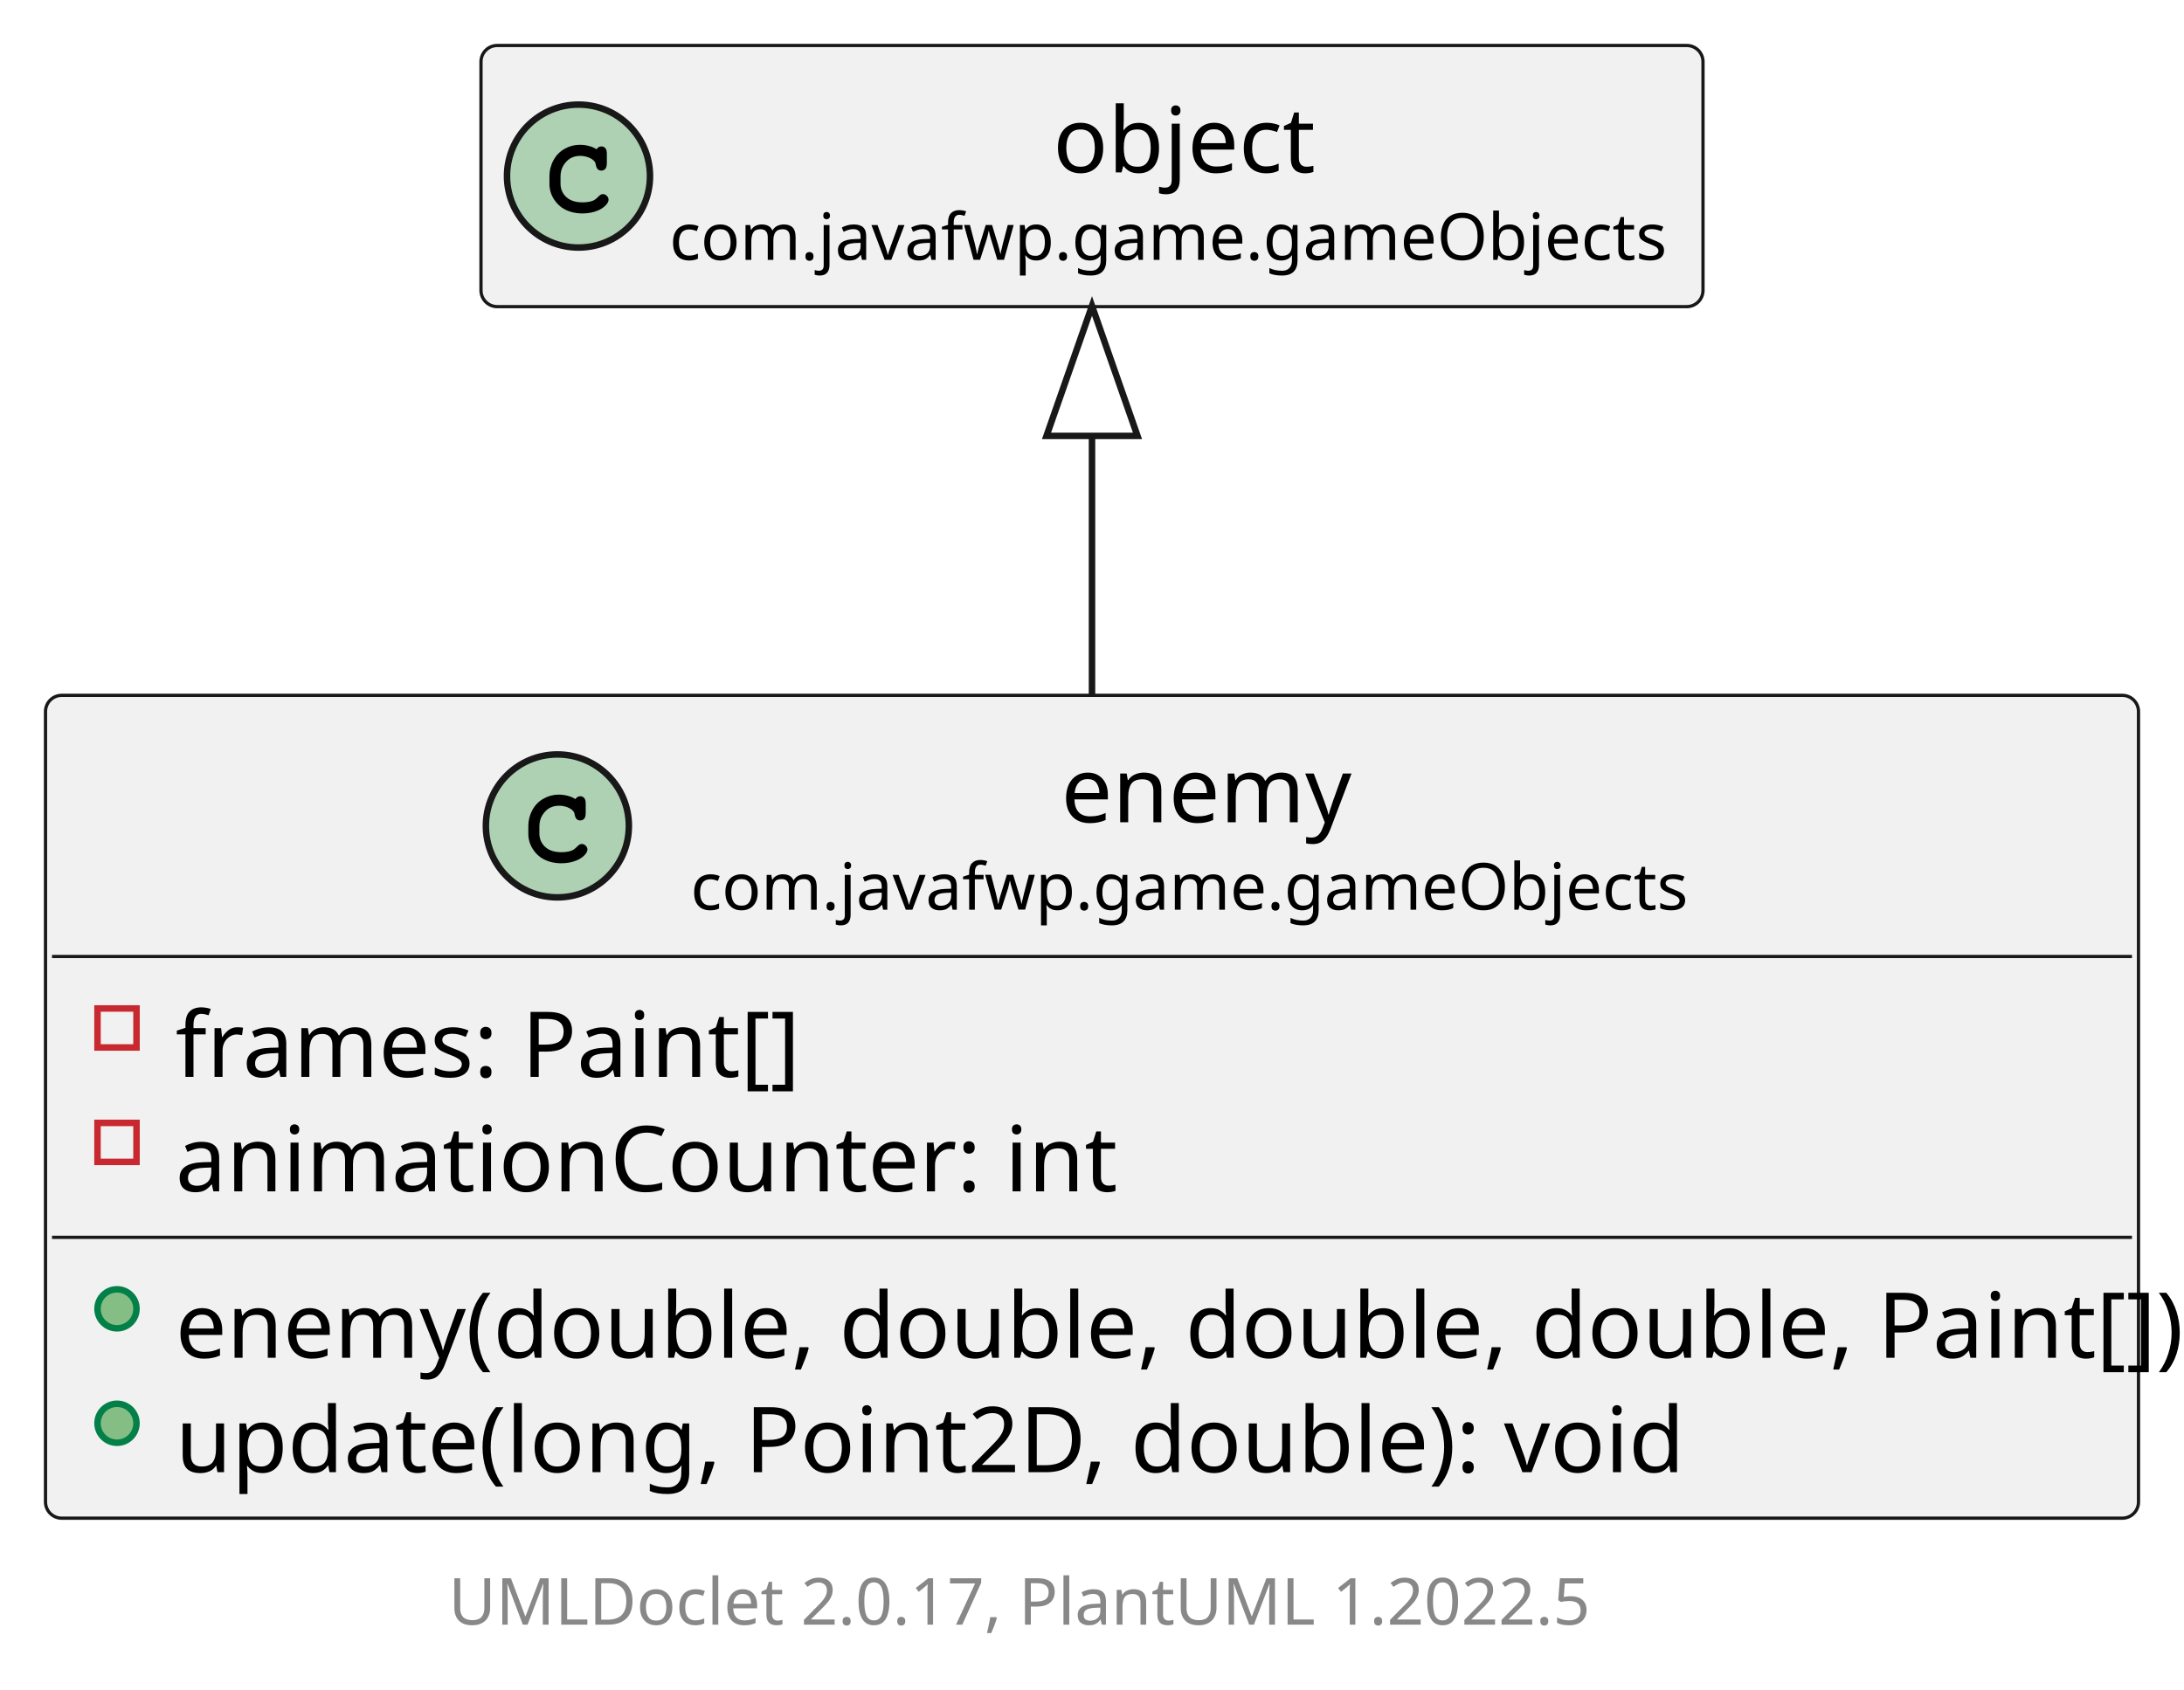
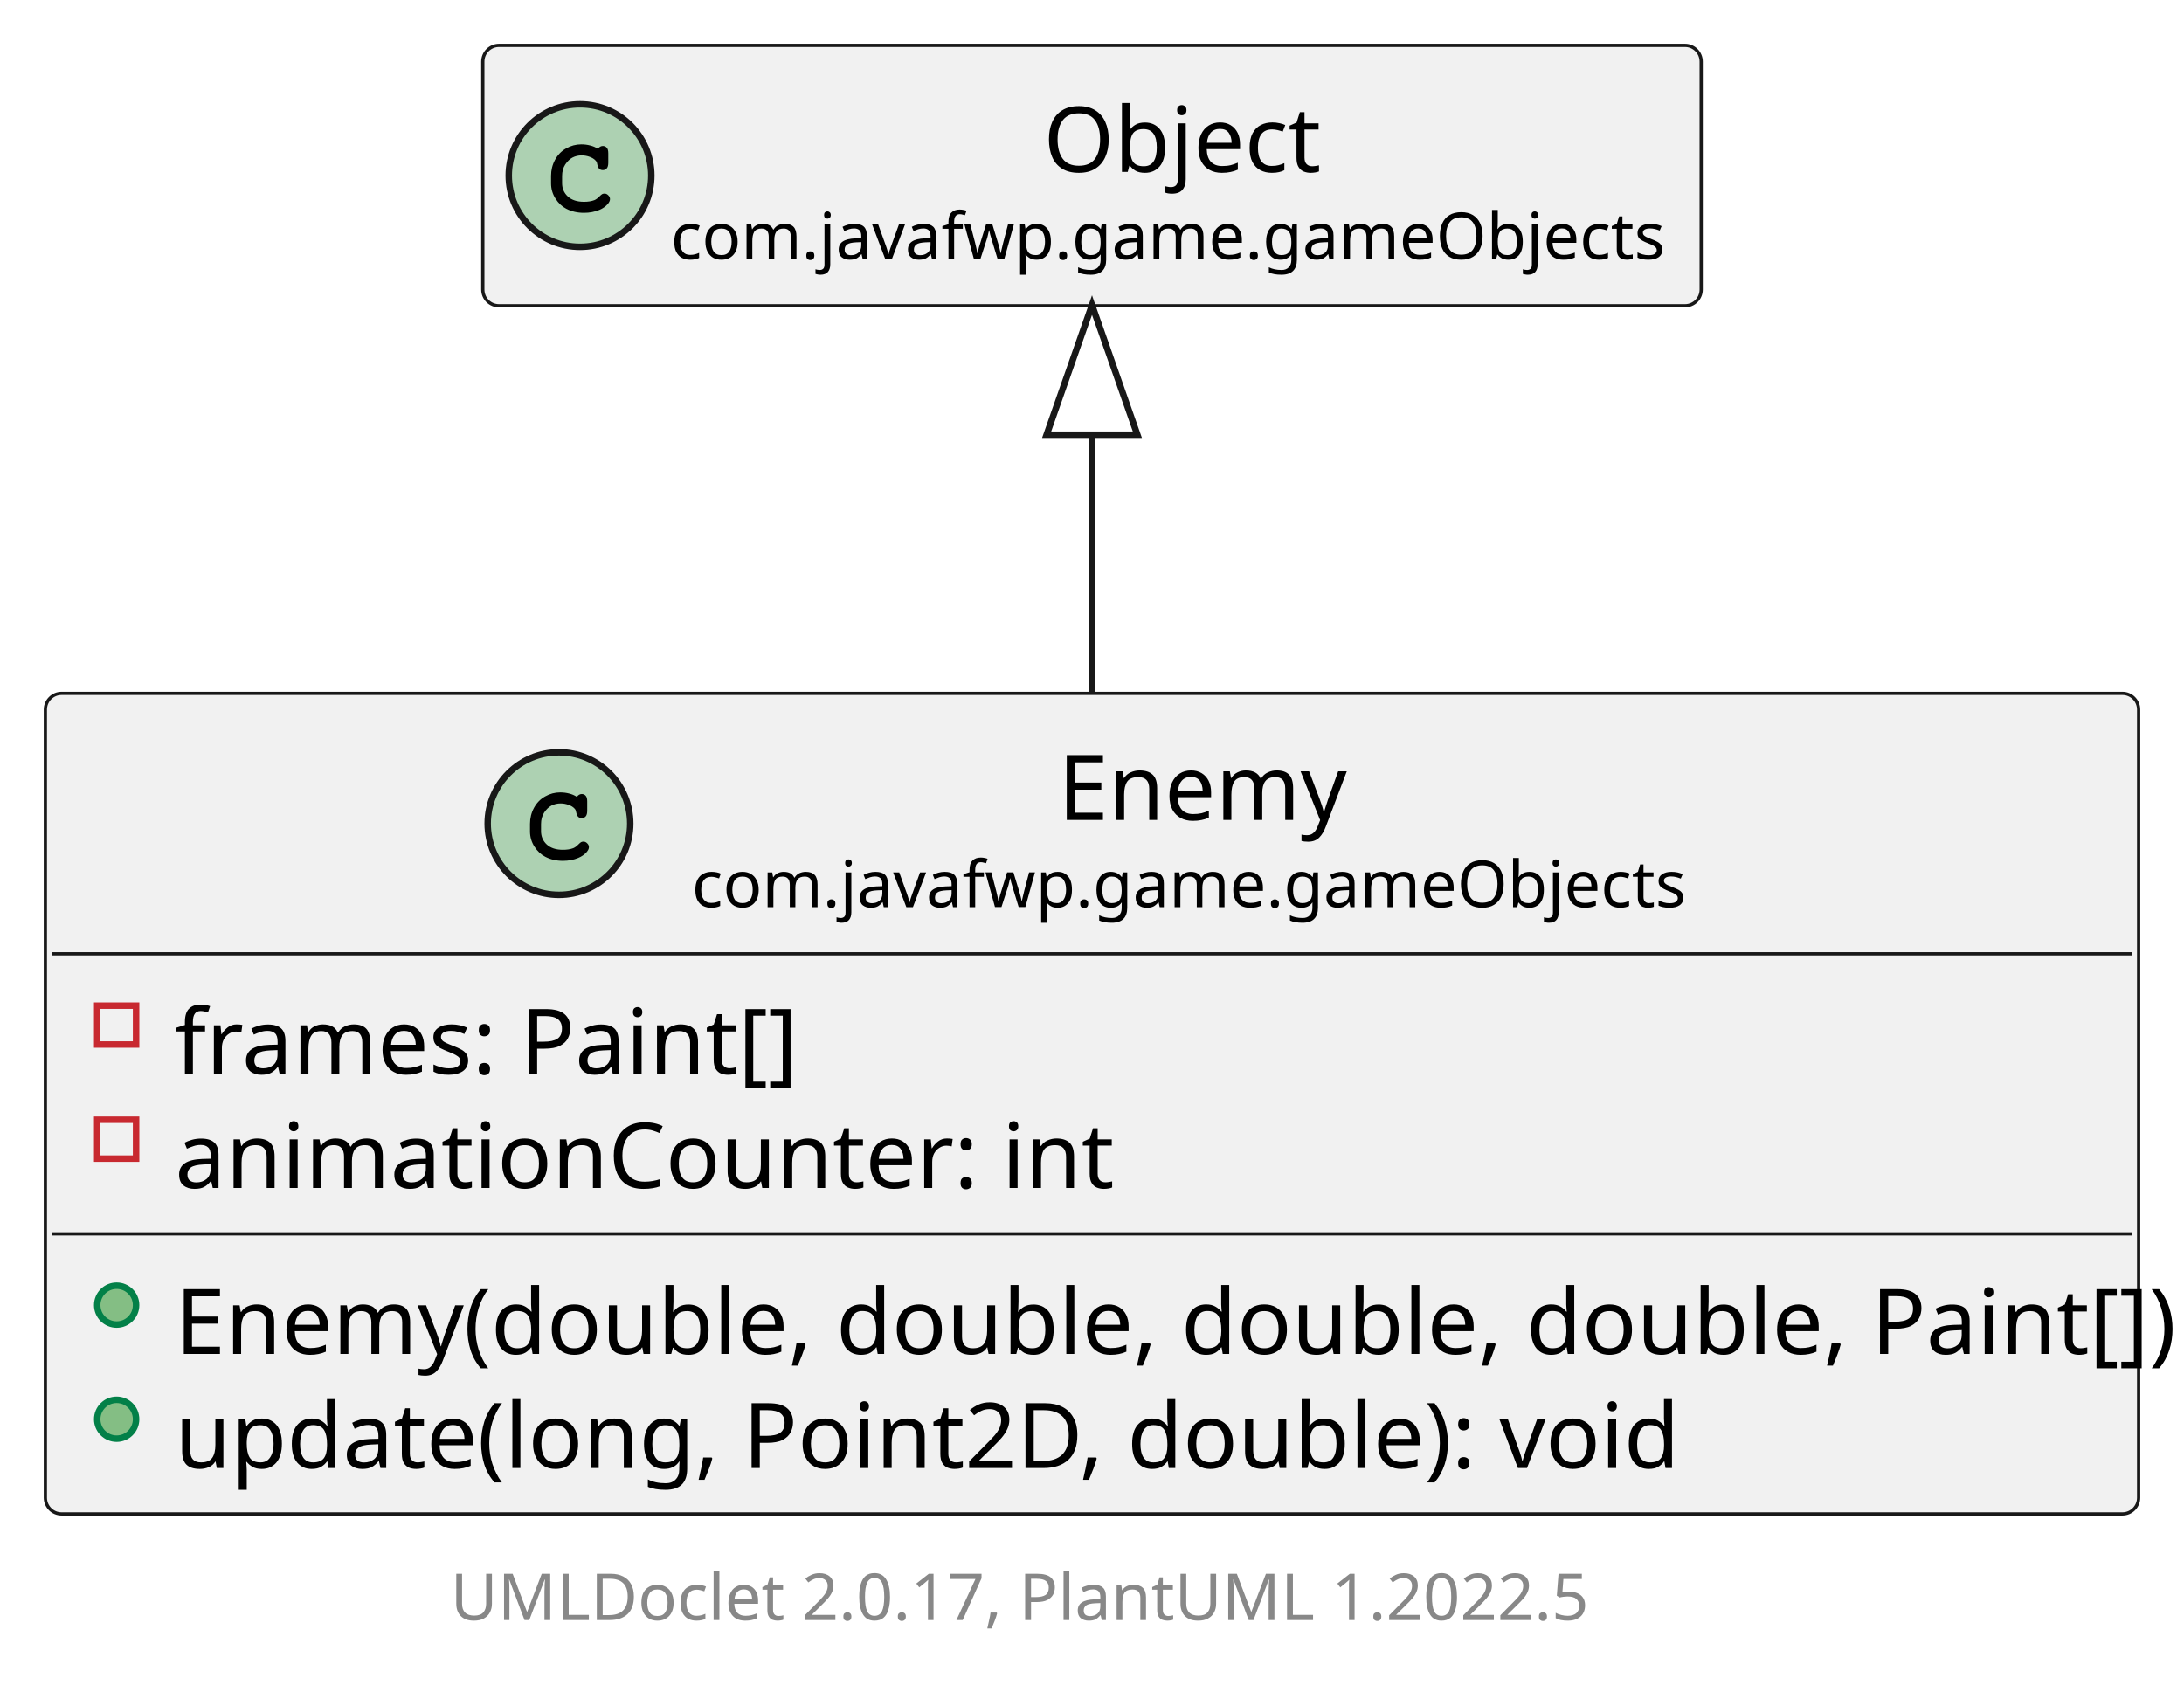
- <svg xmlns="http://www.w3.org/2000/svg" xmlns:xlink="http://www.w3.org/1999/xlink" contentStyleType="text/css" height="260px" preserveAspectRatio="none" style="width:336px;height:260px;background:#FFFFFF;" version="1.1" viewBox="0 0 336 260" width="336px" zoomAndPan="magnify">
+ <svg xmlns="http://www.w3.org/2000/svg" xmlns:xlink="http://www.w3.org/1999/xlink" contentStyleType="text/css" height="260px" preserveAspectRatio="none" style="width:337px;height:260px;background:#FFFFFF;" version="1.1" viewBox="0 0 337 260" width="337px" zoomAndPan="magnify">
  <defs />
  <g>
    <a href="enemy.html" target="_top" title="enemy.html" xlink:actuate="onRequest" xlink:href="enemy.html" xlink:show="new" xlink:title="enemy.html" xlink:type="simple">
-       <g id="elem_com.javafwp.game.gameObjects.enemy">
-         <rect codeLine="5" fill="#F1F1F1" height="126.625" id="com.javafwp.game.gameObjects.enemy" rx="2.5" ry="2.5" style="stroke:#181818;stroke-width:0.5;" width="322" x="7" y="107" />
-         <ellipse cx="85.75" cy="127.094" fill="#ADD1B2" rx="11" ry="11" style="stroke:#181818;stroke-width:1.0;" />
-         <path d="M88.516,122.969 Q88.672,122.75 88.859,122.641 Q89.047,122.531 89.266,122.531 Q89.641,122.531 89.875,122.797 Q90.109,123.047 90.109,123.656 L90.109,125.109 Q90.109,125.719 89.875,125.984 Q89.641,126.25 89.266,126.25 Q88.922,126.25 88.719,126.047 Q88.516,125.859 88.406,125.344 Q88.359,124.984 88.172,124.797 Q87.844,124.422 87.234,124.203 Q86.625,123.984 86,123.984 Q85.234,123.984 84.594,124.312 Q83.969,124.641 83.469,125.391 Q82.984,126.141 82.984,127.172 L82.984,128.266 Q82.984,129.5 83.875,130.328 Q84.766,131.141 86.359,131.141 Q87.297,131.141 87.953,130.891 Q88.344,130.734 88.766,130.297 Q89.031,130.031 89.172,129.953 Q89.328,129.875 89.531,129.875 Q89.859,129.875 90.109,130.141 Q90.375,130.391 90.375,130.734 Q90.375,131.078 90.031,131.484 Q89.531,132.062 88.734,132.391 Q87.656,132.844 86.359,132.844 Q84.844,132.844 83.641,132.219 Q82.656,131.719 81.969,130.656 Q81.281,129.578 81.281,128.297 L81.281,127.141 Q81.281,125.812 81.891,124.672 Q82.516,123.516 83.609,122.906 Q84.703,122.281 85.938,122.281 Q86.672,122.281 87.312,122.453 Q87.969,122.609 88.516,122.969 Z " fill="#000000" />
-         <text fill="#000000" font-family="sans-serif" font-size="14" lengthAdjust="spacing" textLength="42" x="163.25" y="126.533">enemy</text>
-         <text fill="#000000" font-family="sans-serif" font-size="10" lengthAdjust="spacing" textLength="156" x="106.25" y="139.99">com.javafwp.game.gameObjects</text>
-         <line style="stroke:#181818;stroke-width:0.5;" x1="8" x2="328" y1="147.188" y2="147.188" />
+       <g id="elem_com.javafwp.game.gameObjects.Enemy">
+         <rect codeLine="5" fill="#F1F1F1" height="126.625" id="com.javafwp.game.gameObjects.Enemy" rx="2.5" ry="2.5" style="stroke:#181818;stroke-width:0.5;" width="323" x="7" y="107" />
+         <ellipse cx="86.25" cy="127.094" fill="#ADD1B2" rx="11" ry="11" style="stroke:#181818;stroke-width:1.0;" />
+         <path d="M89.016,122.969 Q89.172,122.75 89.359,122.641 Q89.547,122.531 89.766,122.531 Q90.141,122.531 90.375,122.797 Q90.609,123.047 90.609,123.656 L90.609,125.109 Q90.609,125.719 90.375,125.984 Q90.141,126.25 89.766,126.25 Q89.422,126.25 89.219,126.047 Q89.016,125.859 88.906,125.344 Q88.859,124.984 88.672,124.797 Q88.344,124.422 87.734,124.203 Q87.125,123.984 86.5,123.984 Q85.734,123.984 85.094,124.312 Q84.469,124.641 83.969,125.391 Q83.484,126.141 83.484,127.172 L83.484,128.266 Q83.484,129.5 84.375,130.328 Q85.266,131.141 86.859,131.141 Q87.797,131.141 88.453,130.891 Q88.844,130.734 89.266,130.297 Q89.531,130.031 89.672,129.953 Q89.828,129.875 90.031,129.875 Q90.359,129.875 90.609,130.141 Q90.875,130.391 90.875,130.734 Q90.875,131.078 90.531,131.484 Q90.031,132.062 89.234,132.391 Q88.156,132.844 86.859,132.844 Q85.344,132.844 84.141,132.219 Q83.156,131.719 82.469,130.656 Q81.781,129.578 81.781,128.297 L81.781,127.141 Q81.781,125.812 82.391,124.672 Q83.016,123.516 84.109,122.906 Q85.203,122.281 86.438,122.281 Q87.172,122.281 87.812,122.453 Q88.469,122.609 89.016,122.969 Z " fill="#000000" />
+         <text fill="#000000" font-family="sans-serif" font-size="14" lengthAdjust="spacing" textLength="43" x="163.25" y="126.533">Enemy</text>
+         <text fill="#000000" font-family="sans-serif" font-size="10" lengthAdjust="spacing" textLength="156" x="106.75" y="139.99">com.javafwp.game.gameObjects</text>
+         <line style="stroke:#181818;stroke-width:0.5;" x1="8" x2="329" y1="147.188" y2="147.188" />
        <rect fill="none" height="6" style="stroke:#C82930;stroke-width:1.0;" width="6" x="15" y="155.188" />
        <text fill="#000000" font-family="sans-serif" font-size="14" lengthAdjust="spacing" textLength="91" x="27" y="165.721">frames: Paint[]</text>
        <rect fill="none" height="6" style="stroke:#C82930;stroke-width:1.0;" width="6" x="15" y="172.797" />
        <text fill="#000000" font-family="sans-serif" font-size="14" lengthAdjust="spacing" textLength="135" x="27" y="183.33">animationCounter: int</text>
-         <line style="stroke:#181818;stroke-width:0.5;" x1="8" x2="328" y1="190.406" y2="190.406" />
+         <line style="stroke:#181818;stroke-width:0.5;" x1="8" x2="329" y1="190.406" y2="190.406" />
        <ellipse cx="18" cy="201.406" fill="#84BE84" rx="3" ry="3" style="stroke:#038048;stroke-width:1.0;" />
-         <text fill="#000000" font-family="sans-serif" font-size="14" lengthAdjust="spacing" textLength="296" x="27" y="208.94">enemy(double, double, double, double, Paint[])</text>
+         <text fill="#000000" font-family="sans-serif" font-size="14" lengthAdjust="spacing" textLength="297" x="27" y="208.94">Enemy(double, double, double, double, Paint[])</text>
        <ellipse cx="18" cy="219.016" fill="#84BE84" rx="3" ry="3" style="stroke:#038048;stroke-width:1.0;" />
        <text fill="#000000" font-family="sans-serif" font-size="14" lengthAdjust="spacing" textLength="224" x="27" y="226.549">update(long, Point2D, double): void</text>
      </g>
    </a>
    <a href="object.html" target="_top" title="object.html" xlink:actuate="onRequest" xlink:href="object.html" xlink:show="new" xlink:title="object.html" xlink:type="simple">
-       <g id="elem_com.javafwp.game.gameObjects.object">
-         <rect codeLine="12" fill="#F1F1F1" height="40.188" id="com.javafwp.game.gameObjects.object" rx="2.5" ry="2.5" style="stroke:#181818;stroke-width:0.5;" width="188" x="74" y="7" />
-         <ellipse cx="89" cy="27.094" fill="#ADD1B2" rx="11" ry="11" style="stroke:#181818;stroke-width:1.0;" />
-         <path d="M91.766,22.969 Q91.922,22.75 92.109,22.641 Q92.297,22.531 92.516,22.531 Q92.891,22.531 93.125,22.797 Q93.359,23.047 93.359,23.656 L93.359,25.109 Q93.359,25.719 93.125,25.984 Q92.891,26.25 92.516,26.25 Q92.172,26.25 91.969,26.047 Q91.766,25.859 91.656,25.344 Q91.609,24.984 91.422,24.797 Q91.094,24.422 90.484,24.203 Q89.875,23.984 89.25,23.984 Q88.484,23.984 87.844,24.312 Q87.219,24.641 86.719,25.391 Q86.234,26.141 86.234,27.172 L86.234,28.266 Q86.234,29.5 87.125,30.328 Q88.016,31.141 89.609,31.141 Q90.547,31.141 91.203,30.891 Q91.594,30.734 92.016,30.297 Q92.281,30.031 92.422,29.953 Q92.578,29.875 92.781,29.875 Q93.109,29.875 93.359,30.141 Q93.625,30.391 93.625,30.734 Q93.625,31.078 93.281,31.484 Q92.781,32.062 91.984,32.391 Q90.906,32.844 89.609,32.844 Q88.094,32.844 86.891,32.219 Q85.906,31.719 85.219,30.656 Q84.531,29.578 84.531,28.297 L84.531,27.141 Q84.531,25.812 85.141,24.672 Q85.766,23.516 86.859,22.906 Q87.953,22.281 89.188,22.281 Q89.922,22.281 90.562,22.453 Q91.219,22.609 91.766,22.969 Z " fill="#000000" />
-         <text fill="#000000" font-family="sans-serif" font-size="14" lengthAdjust="spacing" textLength="38" x="162" y="26.533">object</text>
-         <text fill="#000000" font-family="sans-serif" font-size="10" lengthAdjust="spacing" textLength="156" x="103" y="39.99">com.javafwp.game.gameObjects</text>
+       <g id="elem_com.javafwp.game.gameObjects.Object">
+         <rect codeLine="12" fill="#F1F1F1" height="40.188" id="com.javafwp.game.gameObjects.Object" rx="2.5" ry="2.5" style="stroke:#181818;stroke-width:0.5;" width="188" x="74.5" y="7" />
+         <ellipse cx="89.5" cy="27.094" fill="#ADD1B2" rx="11" ry="11" style="stroke:#181818;stroke-width:1.0;" />
+         <path d="M92.266,22.969 Q92.422,22.75 92.609,22.641 Q92.797,22.531 93.016,22.531 Q93.391,22.531 93.625,22.797 Q93.859,23.047 93.859,23.656 L93.859,25.109 Q93.859,25.719 93.625,25.984 Q93.391,26.25 93.016,26.25 Q92.672,26.25 92.469,26.047 Q92.266,25.859 92.156,25.344 Q92.109,24.984 91.922,24.797 Q91.594,24.422 90.984,24.203 Q90.375,23.984 89.75,23.984 Q88.984,23.984 88.344,24.312 Q87.719,24.641 87.219,25.391 Q86.734,26.141 86.734,27.172 L86.734,28.266 Q86.734,29.5 87.625,30.328 Q88.516,31.141 90.109,31.141 Q91.047,31.141 91.703,30.891 Q92.094,30.734 92.516,30.297 Q92.781,30.031 92.922,29.953 Q93.078,29.875 93.281,29.875 Q93.609,29.875 93.859,30.141 Q94.125,30.391 94.125,30.734 Q94.125,31.078 93.781,31.484 Q93.281,32.062 92.484,32.391 Q91.406,32.844 90.109,32.844 Q88.594,32.844 87.391,32.219 Q86.406,31.719 85.719,30.656 Q85.031,29.578 85.031,28.297 L85.031,27.141 Q85.031,25.812 85.641,24.672 Q86.266,23.516 87.359,22.906 Q88.453,22.281 89.688,22.281 Q90.422,22.281 91.062,22.453 Q91.719,22.609 92.266,22.969 Z " fill="#000000" />
+         <text fill="#000000" font-family="sans-serif" font-size="14" lengthAdjust="spacing" textLength="41" x="161" y="26.533">Object</text>
+         <text fill="#000000" font-family="sans-serif" font-size="10" lengthAdjust="spacing" textLength="156" x="103.5" y="39.99">com.javafwp.game.gameObjects</text>
      </g>
    </a>
-     <g id="link_com.javafwp.game.gameObjects.object_com.javafwp.game.gameObjects.enemy">
-       <path codeLine="14" d="M168,67.1 C168,79.43 168,93.38 168,106.92 " fill="none" id="com.javafwp.game.gameObjects.object-backto-com.javafwp.game.gameObjects.enemy" style="stroke:#181818;stroke-width:1.0;" />
-       <polygon fill="none" points="161,67.08,168,47.08,175,67.08,161,67.08" style="stroke:#181818;stroke-width:1.0;" />
+     <g id="link_com.javafwp.game.gameObjects.Object_com.javafwp.game.gameObjects.Enemy">
+       <path codeLine="14" d="M168.5,67.1 C168.5,79.43 168.5,93.38 168.5,106.92 " fill="none" id="com.javafwp.game.gameObjects.Object-backto-com.javafwp.game.gameObjects.Enemy" style="stroke:#181818;stroke-width:1.0;" />
+       <polygon fill="none" points="161.5,67.08,168.5,47.08,175.5,67.08,161.5,67.08" style="stroke:#181818;stroke-width:1.0;" />
    </g>
-     <rect height="12.578" style="stroke:#00000000;stroke-width:1.0;fill:none;" width="184" x="69" y="239.625" />
-     <text fill="#888888" font-family="sans-serif" font-size="10" lengthAdjust="spacing" textLength="184" x="69" y="250.006">UMLDoclet 2.0.17, PlantUML 1.2022.5</text>
+     <rect height="12.578" style="stroke:#00000000;stroke-width:1.0;fill:none;" width="184" x="69.5" y="239.625" />
+     <text fill="#888888" font-family="sans-serif" font-size="10" lengthAdjust="spacing" textLength="184" x="69.5" y="250.006">UMLDoclet 2.0.17, PlantUML 1.2022.5</text>
  </g>
</svg>
